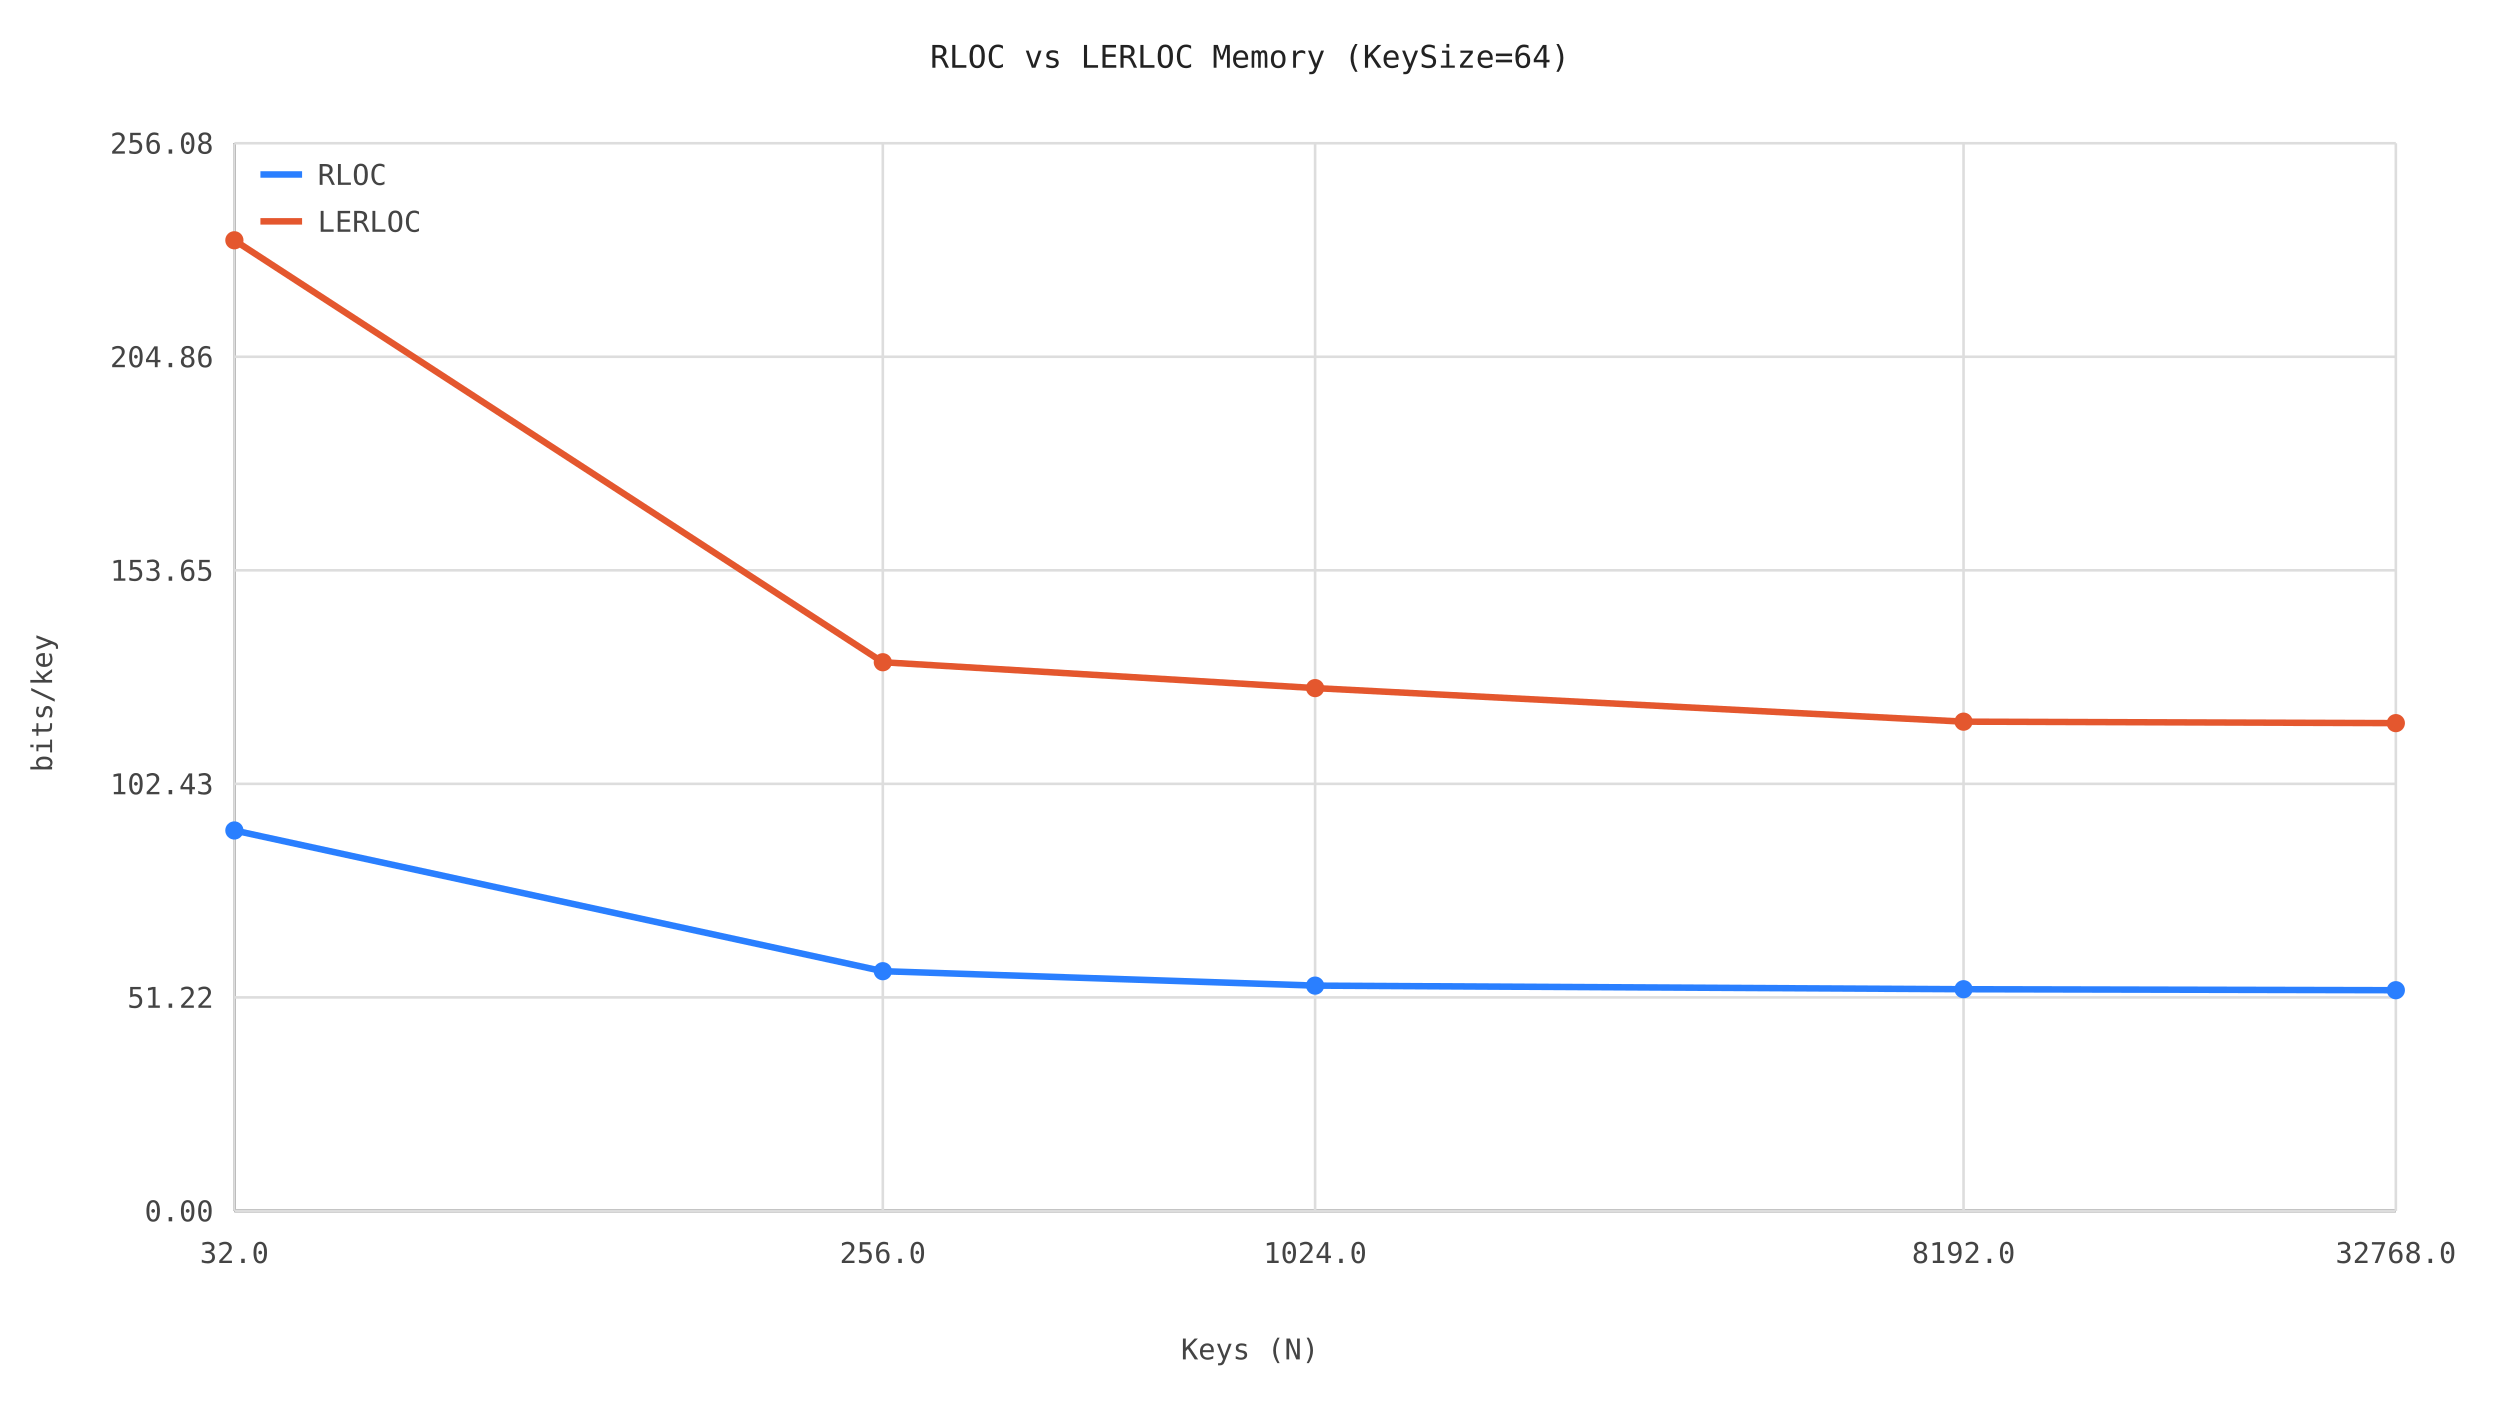
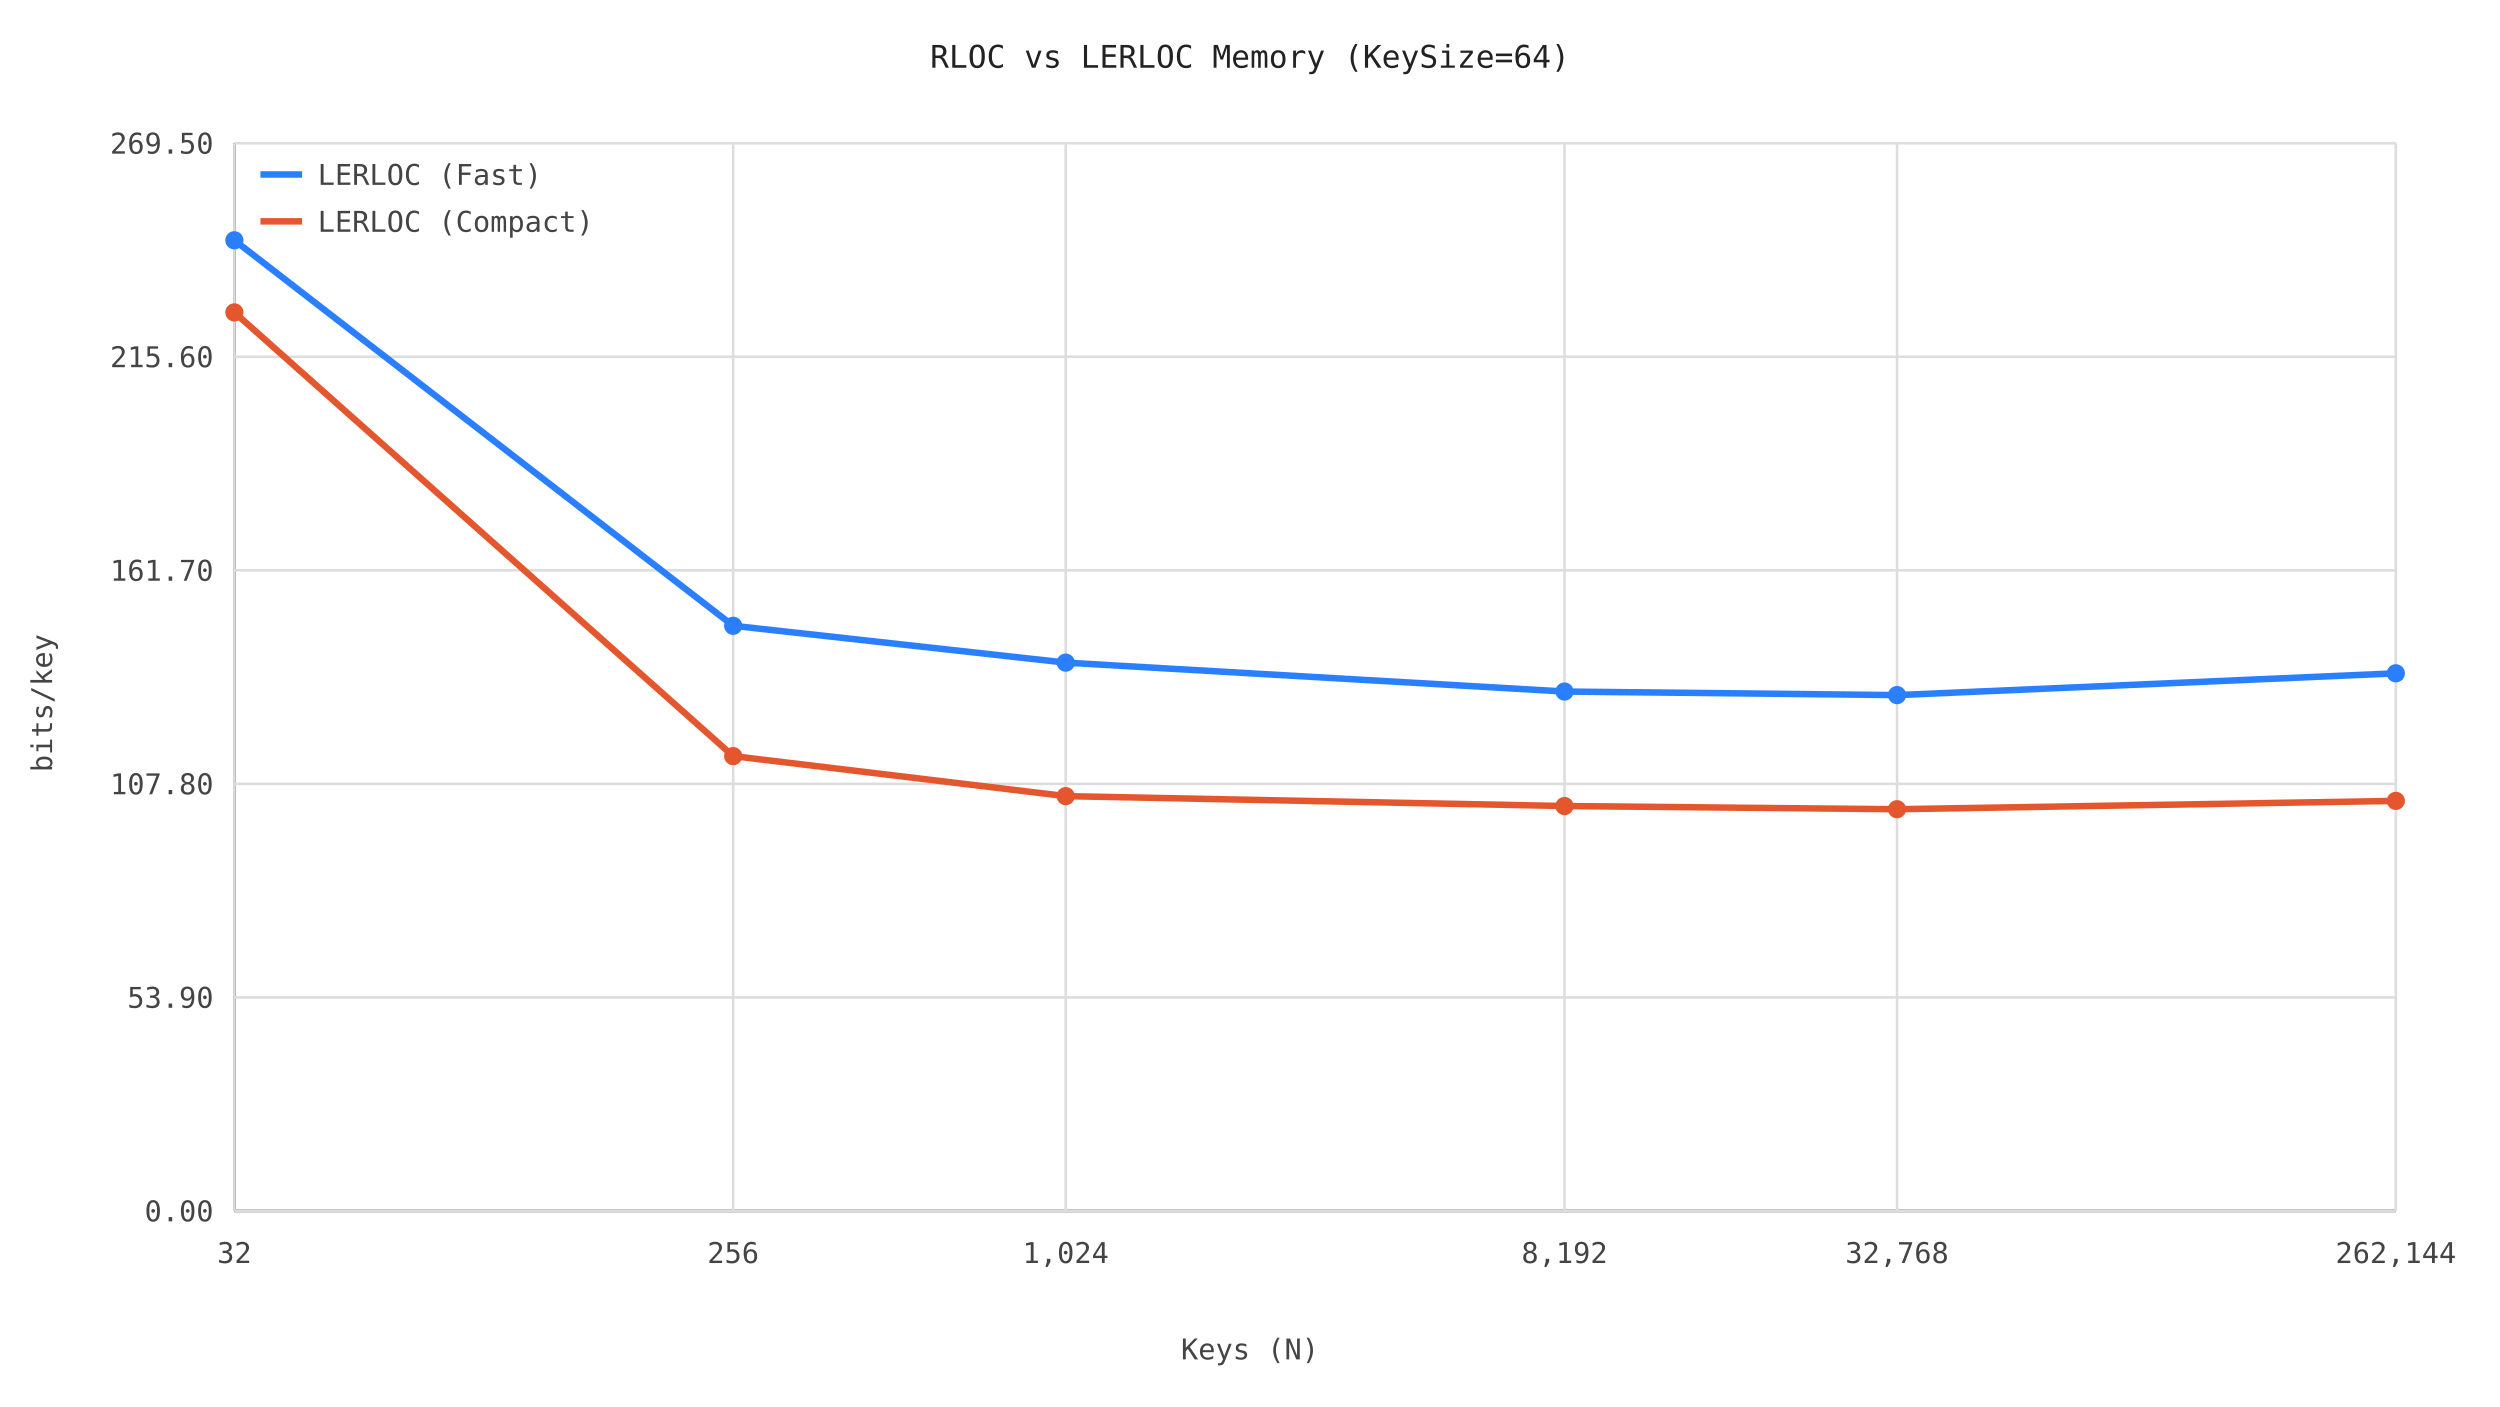
<svg xmlns="http://www.w3.org/2000/svg" width="960.0" height="540.0" viewBox="0 0 960.0 540.0">
  <style>text{font-family:Menlo,Monaco,monospace;font-size:12px;fill:#222} .axis{stroke:#333;stroke-width:1} .grid{stroke:#ddd;stroke-width:1} .label{font-size:11px;fill:#444}</style>
  <text x="480.0" y="26" text-anchor="middle">RLOC vs LERLOC Memory (KeySize=64)</text>
  <line class="axis" x1="90.0" y1="465.0" x2="920.0" y2="465.0" />
  <line class="axis" x1="90.0" y1="55.0" x2="90.0" y2="465.0" />
  <line class="grid" x1="90.0" y1="465.00" x2="920.0" y2="465.00" />
  <text class="label" x="82.0" y="469.00" text-anchor="end">0.00</text>
  <line class="grid" x1="90.0" y1="383.00" x2="920.0" y2="383.00" />
-   <text class="label" x="82.0" y="387.00" text-anchor="end">51.22</text>
+   <text class="label" x="82.0" y="387.00" text-anchor="end">53.90</text>
  <line class="grid" x1="90.0" y1="301.00" x2="920.0" y2="301.00" />
-   <text class="label" x="82.0" y="305.00" text-anchor="end">102.43</text>
+   <text class="label" x="82.0" y="305.00" text-anchor="end">107.80</text>
  <line class="grid" x1="90.0" y1="219.00" x2="920.0" y2="219.00" />
-   <text class="label" x="82.0" y="223.00" text-anchor="end">153.65</text>
+   <text class="label" x="82.0" y="223.00" text-anchor="end">161.70</text>
  <line class="grid" x1="90.0" y1="137.00" x2="920.0" y2="137.00" />
-   <text class="label" x="82.0" y="141.00" text-anchor="end">204.86</text>
+   <text class="label" x="82.0" y="141.00" text-anchor="end">215.60</text>
  <line class="grid" x1="90.0" y1="55.00" x2="920.0" y2="55.00" />
-   <text class="label" x="82.0" y="59.00" text-anchor="end">256.08</text>
+   <text class="label" x="82.0" y="59.00" text-anchor="end">269.50</text>
  <line class="grid" x1="90.00" y1="55.0" x2="90.00" y2="465.0" />
-   <text class="label" x="90.00" y="485.0" text-anchor="middle">32.0</text>
-   <line class="grid" x1="339.00" y1="55.0" x2="339.00" y2="465.0" />
-   <text class="label" x="339.00" y="485.0" text-anchor="middle">256.0</text>
-   <line class="grid" x1="505.00" y1="55.0" x2="505.00" y2="465.0" />
-   <text class="label" x="505.00" y="485.0" text-anchor="middle">1024.0</text>
-   <line class="grid" x1="754.00" y1="55.0" x2="754.00" y2="465.0" />
-   <text class="label" x="754.00" y="485.0" text-anchor="middle">8192.0</text>
+   <text class="label" x="90.00" y="485.0" text-anchor="middle">32</text>
+   <line class="grid" x1="281.54" y1="55.0" x2="281.54" y2="465.0" />
+   <text class="label" x="281.54" y="485.0" text-anchor="middle">256</text>
+   <line class="grid" x1="409.23" y1="55.0" x2="409.23" y2="465.0" />
+   <text class="label" x="409.23" y="485.0" text-anchor="middle">1,024</text>
+   <line class="grid" x1="600.77" y1="55.0" x2="600.77" y2="465.0" />
+   <text class="label" x="600.77" y="485.0" text-anchor="middle">8,192</text>
+   <line class="grid" x1="728.46" y1="55.0" x2="728.46" y2="465.0" />
+   <text class="label" x="728.46" y="485.0" text-anchor="middle">32,768</text>
  <line class="grid" x1="920.00" y1="55.0" x2="920.00" y2="465.0" />
-   <text class="label" x="920.00" y="485.0" text-anchor="middle">32768.0</text>
-   <polyline fill="none" stroke="#2a7fff" stroke-width="2.5" points="90.00,318.90 339.00,372.94 505.00,378.48 754.00,379.86 920.00,380.24" />
-   <circle cx="90.00" cy="318.90" r="3.5" fill="#2a7fff" />
-   <circle cx="339.00" cy="372.94" r="3.5" fill="#2a7fff" />
-   <circle cx="505.00" cy="378.48" r="3.5" fill="#2a7fff" />
-   <circle cx="754.00" cy="379.86" r="3.5" fill="#2a7fff" />
-   <circle cx="920.00" cy="380.24" r="3.5" fill="#2a7fff" />
+   <text class="label" x="920.00" y="485.0" text-anchor="middle">262,144</text>
+   <polyline fill="none" stroke="#2a7fff" stroke-width="2.5" points="90.00,92.27 281.54,240.30 409.23,254.45 600.77,265.55 728.46,266.92 920.00,258.55" />
+   <circle cx="90.00" cy="92.27" r="3.5" fill="#2a7fff" />
+   <circle cx="281.54" cy="240.30" r="3.5" fill="#2a7fff" />
+   <circle cx="409.23" cy="254.45" r="3.5" fill="#2a7fff" />
+   <circle cx="600.77" cy="265.55" r="3.5" fill="#2a7fff" />
+   <circle cx="728.46" cy="266.92" r="3.5" fill="#2a7fff" />
+   <circle cx="920.00" cy="258.55" r="3.5" fill="#2a7fff" />
  <line x1="100.0" y1="67.0" x2="116.0" y2="67.0" stroke="#2a7fff" stroke-width="2.5" />
-   <text class="label" x="122.0" y="71.0">RLOC</text>
-   <polyline fill="none" stroke="#e4572e" stroke-width="2.5" points="90.00,92.27 339.00,254.30 505.00,264.23 754.00,277.12 920.00,277.68" />
-   <circle cx="90.00" cy="92.27" r="3.5" fill="#e4572e" />
-   <circle cx="339.00" cy="254.30" r="3.5" fill="#e4572e" />
-   <circle cx="505.00" cy="264.23" r="3.5" fill="#e4572e" />
-   <circle cx="754.00" cy="277.12" r="3.5" fill="#e4572e" />
-   <circle cx="920.00" cy="277.68" r="3.5" fill="#e4572e" />
+   <text class="label" x="122.0" y="71.0">LERLOC (Fast)</text>
+   <polyline fill="none" stroke="#e4572e" stroke-width="2.5" points="90.00,119.96 281.54,290.35 409.23,305.72 600.77,309.52 728.46,310.74 920.00,307.54" />
+   <circle cx="90.00" cy="119.96" r="3.5" fill="#e4572e" />
+   <circle cx="281.54" cy="290.35" r="3.5" fill="#e4572e" />
+   <circle cx="409.23" cy="305.72" r="3.5" fill="#e4572e" />
+   <circle cx="600.77" cy="309.52" r="3.5" fill="#e4572e" />
+   <circle cx="728.46" cy="310.74" r="3.5" fill="#e4572e" />
+   <circle cx="920.00" cy="307.54" r="3.5" fill="#e4572e" />
  <line x1="100.0" y1="85.0" x2="116.0" y2="85.0" stroke="#e4572e" stroke-width="2.5" />
-   <text class="label" x="122.0" y="89.0">LERLOC</text>
+   <text class="label" x="122.0" y="89.0">LERLOC (Compact)</text>
  <text class="label" x="480.0" y="522.0" text-anchor="middle">Keys (N)</text>
  <text class="label" transform="translate(20,270.0) rotate(-90)" text-anchor="middle">bits/key</text>
</svg>
